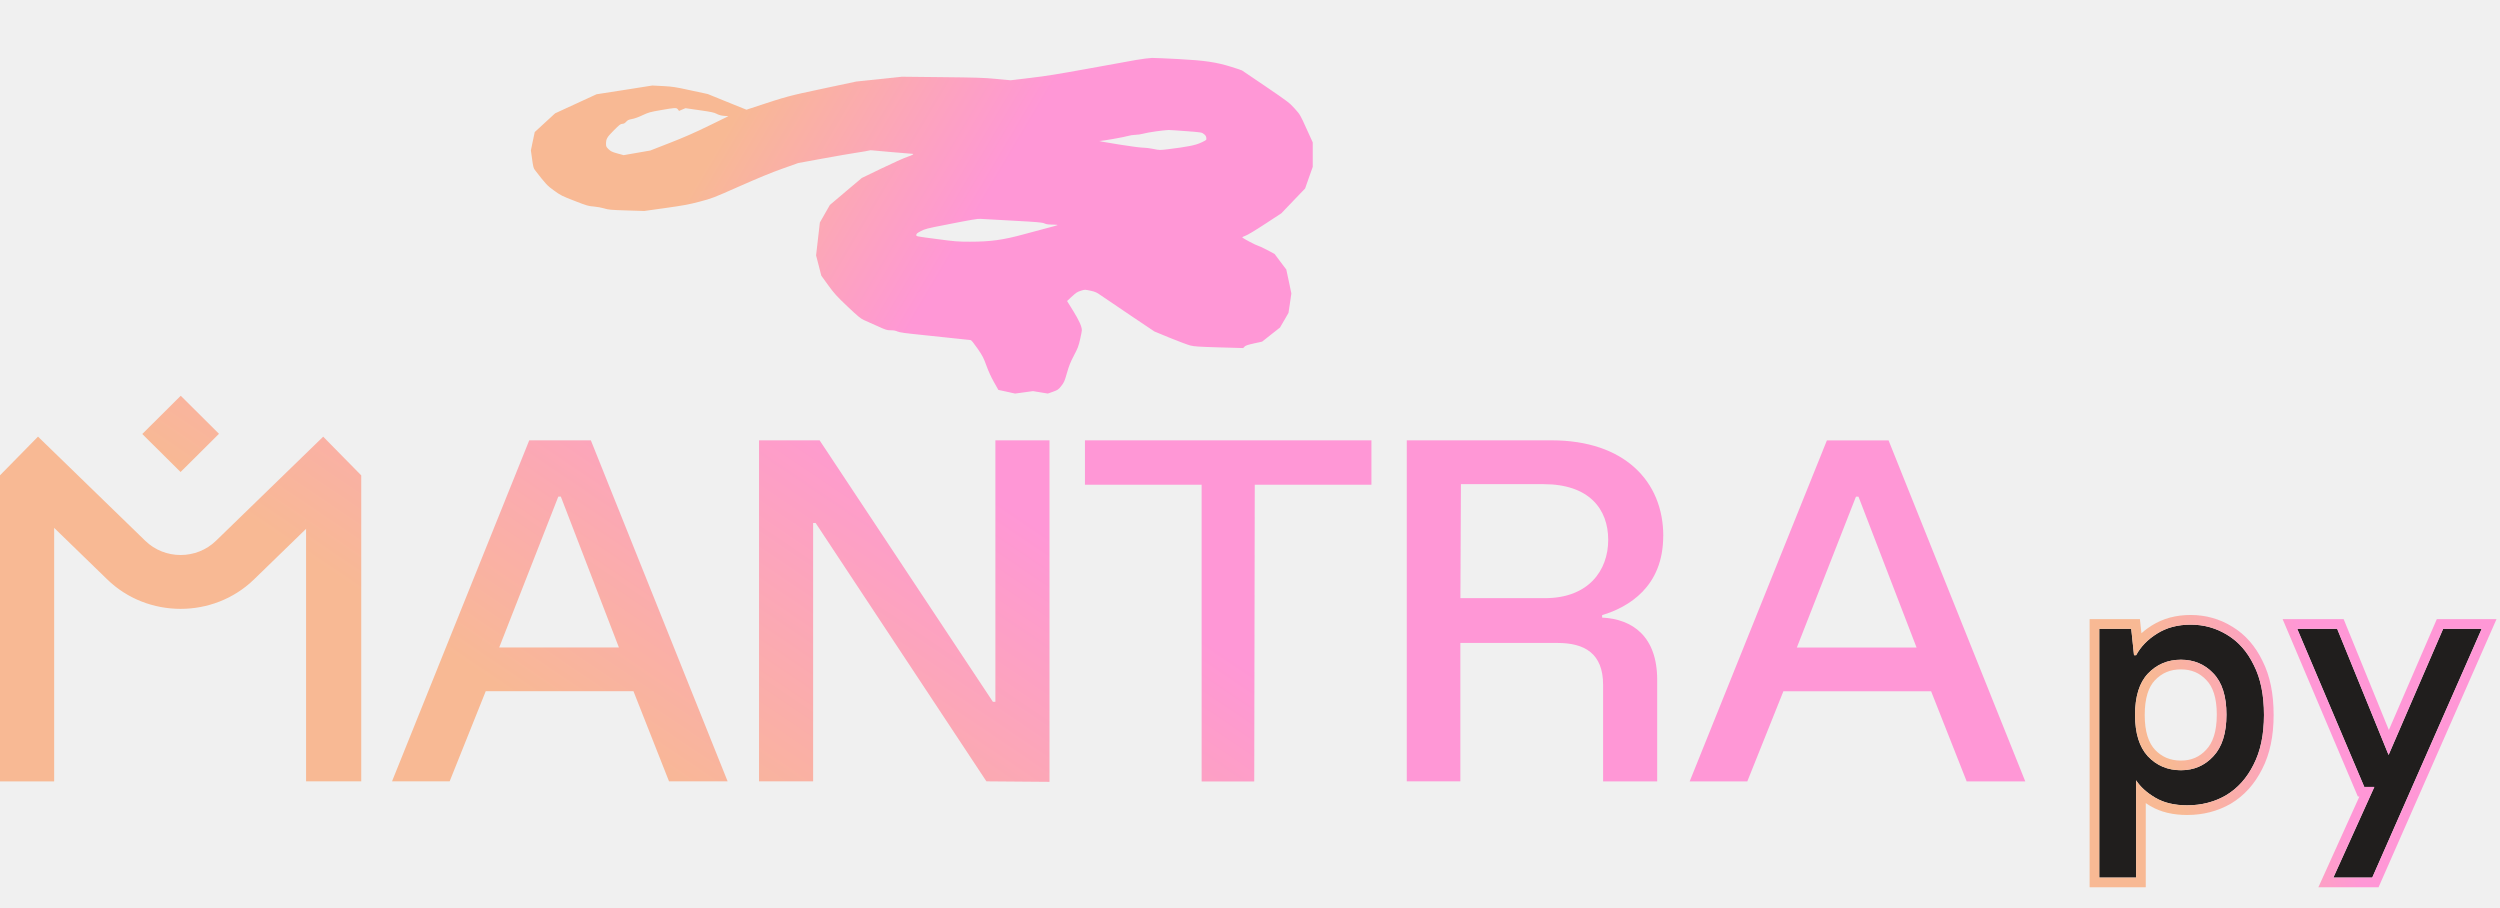
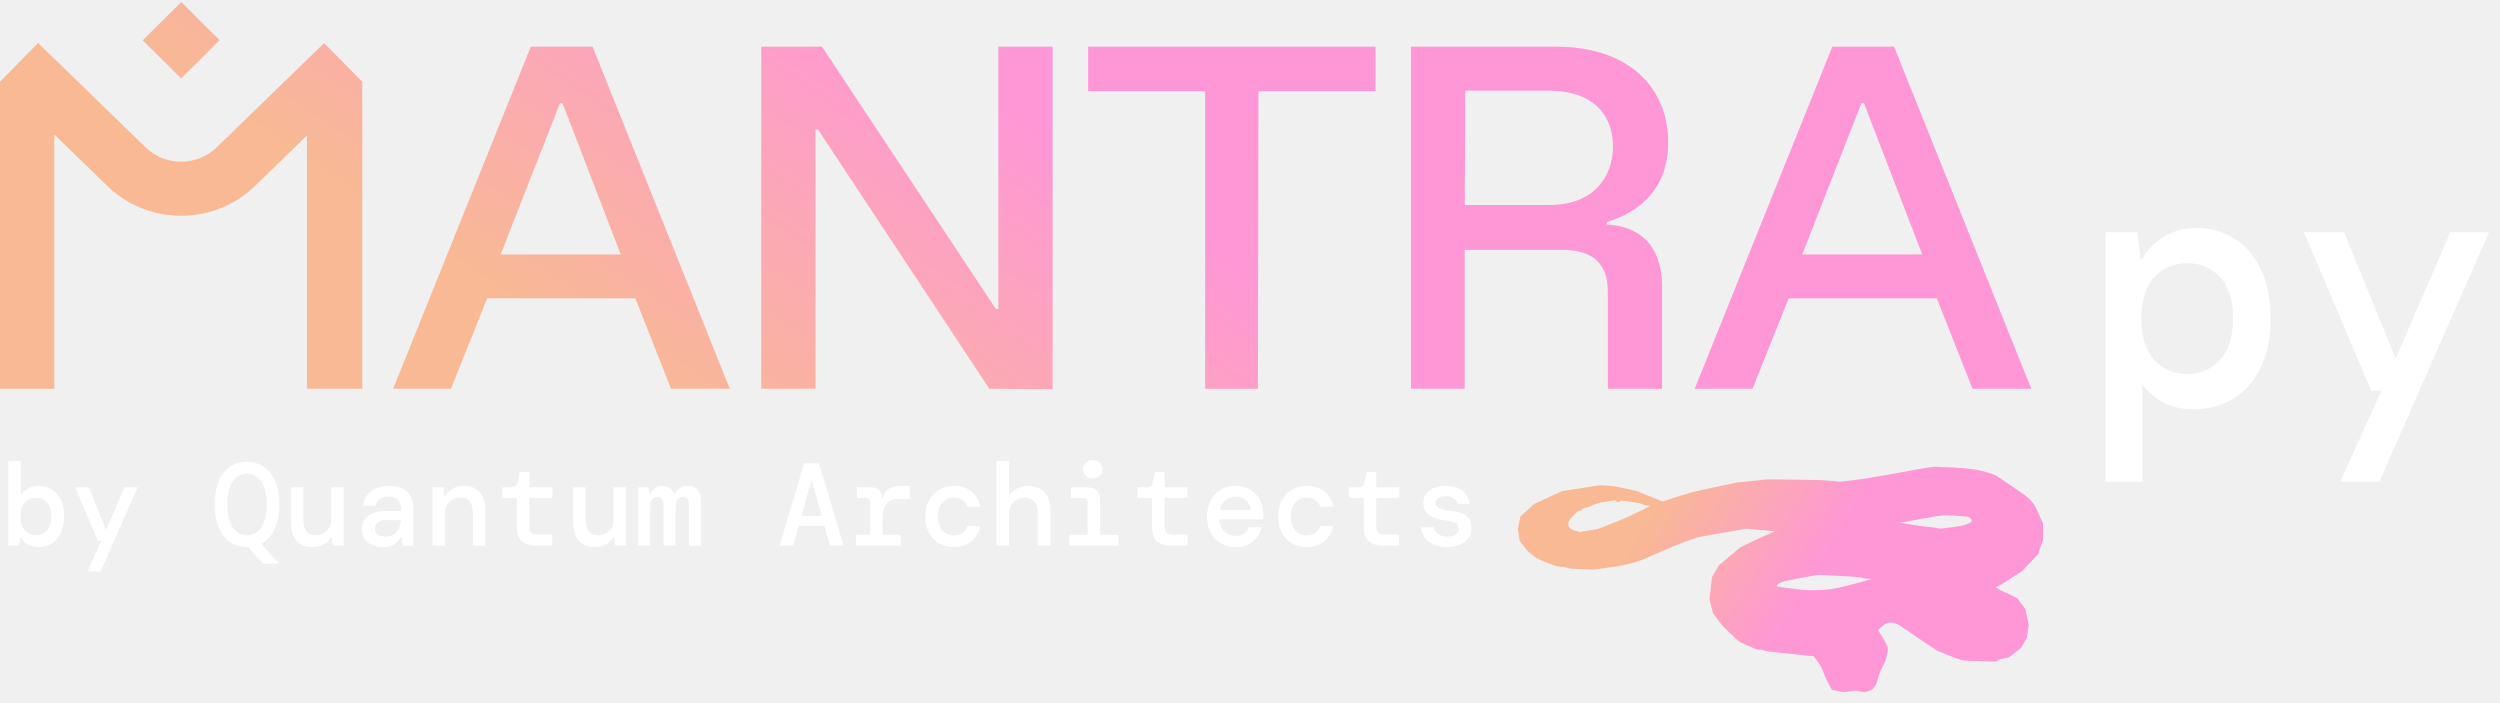
- <svg xmlns="http://www.w3.org/2000/svg" width="259" height="94" viewBox="0 0 259 94" fill="none">
-   <path d="M117.68 6.215C117.022 6.329 114.756 6.74 112.649 7.126C109.732 7.658 108.333 7.886 106.764 8.069L104.707 8.316L103.22 8.177C101.936 8.05 101.17 8.031 97.588 7.993L93.443 7.949L91.07 8.202L88.697 8.449L85.248 9.183C81.692 9.936 81.502 9.987 78.174 11.088L77.332 11.366L75.326 10.556L73.32 9.74L71.548 9.36C69.96 9.012 69.662 8.968 68.681 8.917L67.58 8.86L64.695 9.316L61.803 9.765L59.657 10.752L57.512 11.739L56.456 12.708L55.399 13.682L55.196 14.632L55 15.581L55.127 16.492C55.228 17.239 55.278 17.441 55.405 17.599C56.563 19.099 56.683 19.226 57.411 19.751C58.094 20.244 58.221 20.308 59.531 20.814C60.809 21.314 60.974 21.358 61.524 21.396C61.853 21.422 62.328 21.51 62.594 21.592C63.024 21.725 63.239 21.751 64.903 21.801L66.739 21.858L68.954 21.548C70.833 21.282 71.371 21.187 72.485 20.89C73.763 20.555 73.896 20.504 76.592 19.308C78.465 18.479 79.933 17.872 81.04 17.479L82.698 16.891L85.318 16.41C86.761 16.15 88.172 15.903 88.457 15.865C88.742 15.828 89.248 15.745 89.59 15.682L90.203 15.562L92.235 15.745C93.348 15.847 94.342 15.929 94.443 15.929C94.772 15.929 94.614 16.043 94 16.252C93.659 16.365 92.456 16.903 91.33 17.448L89.279 18.441L87.628 19.833L85.976 21.232L85.457 22.143L84.938 23.054L84.742 24.756L84.546 26.459L84.818 27.509L85.084 28.553L85.805 29.553C86.451 30.439 86.672 30.68 87.818 31.768C88.931 32.819 89.166 33.008 89.533 33.173C89.773 33.274 90.387 33.553 90.912 33.787C91.779 34.185 91.893 34.217 92.285 34.217C92.576 34.217 92.798 34.255 92.981 34.344C93.197 34.445 93.772 34.521 95.753 34.723C97.126 34.862 98.746 35.033 99.347 35.103C99.955 35.173 100.493 35.23 100.556 35.23C100.626 35.23 100.879 35.54 101.265 36.096C101.803 36.875 101.898 37.071 102.195 37.887C102.404 38.463 102.695 39.102 102.98 39.596L103.429 40.393L104.302 40.583L105.169 40.773L106.093 40.646L107.017 40.52L107.783 40.646L108.555 40.773L109.093 40.583C109.593 40.4 109.65 40.362 109.947 39.988C110.238 39.621 110.289 39.501 110.536 38.64C110.751 37.894 110.903 37.501 111.263 36.824C111.656 36.078 111.744 35.85 111.896 35.166C111.997 34.73 112.08 34.306 112.08 34.217C112.08 33.837 111.814 33.236 111.2 32.236L110.548 31.186L110.934 30.825C111.51 30.294 111.592 30.243 112.01 30.11C112.39 29.99 112.402 29.996 112.978 30.116C113.485 30.23 113.624 30.294 114.067 30.61C114.351 30.806 115.706 31.724 117.085 32.654L119.591 34.337L121.199 35.002C122.091 35.362 123.04 35.723 123.318 35.793C123.742 35.9 124.192 35.926 126.305 35.989L128.792 36.059L128.931 35.913C129.039 35.799 129.261 35.723 129.912 35.578L130.754 35.394L131.678 34.666L132.608 33.932L133.051 33.173L133.488 32.413L133.64 31.407L133.785 30.401L133.526 29.161L133.26 27.921L132.652 27.117L132.045 26.307L131.286 25.902C130.868 25.68 130.431 25.478 130.317 25.453C130.134 25.415 128.83 24.731 128.704 24.605C128.672 24.573 128.818 24.491 129.02 24.427C129.248 24.345 130.014 23.89 131.064 23.2L132.747 22.099L133.975 20.814L135.209 19.529L135.601 18.409L136 17.289V16.024V14.752L135.348 13.322C134.709 11.904 134.696 11.879 134.133 11.252C133.583 10.645 133.469 10.556 131.159 8.98C129.836 8.082 128.716 7.322 128.672 7.297C128.628 7.272 128.147 7.107 127.596 6.936C126.027 6.443 124.85 6.266 122.11 6.12C120.857 6.051 119.616 6 119.357 6C119.098 6.006 118.345 6.101 117.68 6.215ZM70.232 11.335L70.346 11.493L70.681 11.347L71.016 11.208L72.466 11.417C73.681 11.588 73.972 11.651 74.25 11.796C74.484 11.917 74.718 11.98 75.028 12.005L75.465 12.037L73.447 13.024C71.985 13.739 70.858 14.233 69.397 14.802L67.371 15.593L65.986 15.834L64.606 16.074L63.961 15.897C63.416 15.745 63.283 15.682 63.056 15.467C62.815 15.233 62.784 15.176 62.784 14.916C62.784 14.385 62.872 14.233 63.587 13.511C64.176 12.923 64.296 12.828 64.473 12.828C64.625 12.828 64.726 12.771 64.872 12.613C65.03 12.442 65.138 12.391 65.46 12.334C65.695 12.296 66.15 12.138 66.555 11.942C67.194 11.645 67.353 11.6 68.454 11.41C69.966 11.145 70.08 11.138 70.232 11.335ZM122.894 13.587C124.495 13.708 124.508 13.714 124.73 13.891C124.9 14.03 124.964 14.132 124.976 14.296C124.995 14.511 124.995 14.511 124.439 14.771C123.85 15.049 123.084 15.201 120.996 15.46C120.154 15.562 120.123 15.562 119.484 15.429C119.129 15.353 118.636 15.296 118.389 15.296C118.142 15.296 117.047 15.15 115.946 14.973C114.155 14.688 113.7 14.6 113.984 14.6C114.25 14.6 116.478 14.201 116.826 14.094C117.054 14.024 117.414 13.967 117.642 13.967C117.864 13.967 118.237 13.91 118.477 13.84C118.87 13.72 120.534 13.486 121.066 13.467C121.186 13.467 122.009 13.518 122.894 13.587ZM104.866 22.858C107.536 23.004 107.973 23.041 108.207 23.149C108.409 23.238 108.625 23.269 109.061 23.269C109.403 23.269 109.605 23.295 109.548 23.326C109.498 23.352 109.042 23.485 108.536 23.611C108.03 23.744 106.891 24.048 106.005 24.288C103.929 24.858 102.6 25.041 100.493 25.041C99.265 25.041 98.949 25.016 97.234 24.788C94.772 24.465 94.93 24.497 94.93 24.326C94.93 24.219 95.038 24.13 95.392 23.947C95.81 23.725 96.032 23.662 97.936 23.295C100.626 22.763 101.303 22.649 101.575 22.674C101.695 22.687 103.176 22.769 104.866 22.858Z" fill="url(#paint0_linear_596_98)" />
-   <g clip-path="url(#clip0_596_98)">
-     <path d="M172.316 55.52C172.316 49.899 168.32 45.618 160.741 45.618H145.741V80.947H151.293V66.61H161.36C164.159 66.61 166.081 67.69 166.081 70.944V80.953H171.685V70.43C171.685 65.942 169.139 64.135 165.98 63.982V63.728C168.727 62.901 172.31 60.787 172.31 55.526L172.316 55.52ZM160.069 61.968H151.299L151.352 50.159H159.916C164.637 50.159 166.611 52.739 166.611 55.934C166.611 59.128 164.536 61.968 160.075 61.968H160.069ZM22.685 44.939L18.724 41L14.74 44.962L18.707 48.901L22.691 44.939H22.685ZM54.83 45.618L40.614 80.947H46.584L50.321 71.611H65.627L69.311 80.947H75.381L61.213 45.618H54.83ZM51.718 67.076L57.842 51.446H58.101L64.118 67.076H51.718ZM37.419 49.243L33.483 45.24L22.373 56.028C20.351 57.989 17.068 57.989 15.053 56.028L3.937 45.234L0 49.243V80.953H5.611V54.688L11.11 60.026C13.202 62.063 15.96 63.078 18.713 63.078C21.465 63.078 24.218 62.063 26.316 60.026L31.709 54.788V80.947H37.425V49.243H37.419ZM195.65 45.624H189.267L175.051 80.953H181.021L184.758 71.617H200.064L203.748 80.953H209.818L195.655 45.624H195.65ZM186.155 67.082L192.278 51.452H192.538L198.555 67.082H186.155ZM103.123 72.704H102.864L84.912 45.618H78.635V80.947H84.24V54.18H84.499L102.192 80.947L108.728 81V45.618H103.123V72.698V72.704ZM112.394 50.218H124.488V80.959H129.94L129.993 50.218H142.081V45.618H112.4V50.206L112.394 50.218Z" fill="url(#paint1_linear_596_98)" />
+ <svg xmlns="http://www.w3.org/2000/svg" width="616" height="173" viewBox="0 0 616 173" fill="none">
+   <path d="M474.146 115.343C473.094 115.525 469.475 116.183 466.108 116.799C461.447 117.649 459.213 118.013 456.705 118.306L453.419 118.7L451.043 118.478C448.991 118.275 447.767 118.245 442.045 118.184L435.422 118.114L431.631 118.518L427.839 118.912L422.329 120.085C416.647 121.288 416.343 121.369 411.025 123.129L409.68 123.573L406.475 122.279L403.27 120.975L400.439 120.368C397.902 119.812 397.426 119.741 395.859 119.661L394.1 119.57L389.49 120.298L384.869 121.015L381.441 122.593L378.014 124.17L376.325 125.717L374.637 127.274L374.313 128.791L374 130.307L374.202 131.763C374.364 132.956 374.445 133.28 374.647 133.532C376.497 135.929 376.689 136.131 377.852 136.97C378.944 137.759 379.146 137.86 381.239 138.669C383.282 139.467 383.544 139.538 384.424 139.599C384.95 139.639 385.708 139.781 386.133 139.912C386.82 140.125 387.164 140.165 389.823 140.246L392.755 140.337L396.294 139.841C399.297 139.417 400.156 139.265 401.936 138.79C403.978 138.254 404.19 138.173 408.498 136.262C411.49 134.938 413.836 133.967 415.605 133.34L418.254 132.4L422.44 131.632C424.745 131.217 427 130.823 427.455 130.762C427.91 130.701 428.719 130.57 429.265 130.469L430.246 130.277L433.491 130.57C435.271 130.732 436.858 130.863 437.02 130.863C437.545 130.863 437.293 131.045 436.312 131.379C435.766 131.561 433.845 132.42 432.045 133.29L428.769 134.877L426.131 137.101L423.492 139.336L422.663 140.792L421.833 142.248L421.52 144.968L421.207 147.687L421.641 149.366L422.066 151.034L423.219 152.631C424.25 154.047 424.604 154.431 426.434 156.17C428.213 157.849 428.587 158.152 429.174 158.415C429.558 158.576 430.539 159.021 431.378 159.395C432.763 160.032 432.945 160.083 433.572 160.083C434.037 160.083 434.391 160.144 434.684 160.285C435.028 160.447 435.948 160.568 439.113 160.892C441.307 161.114 443.895 161.387 444.855 161.498C445.826 161.61 446.685 161.701 446.787 161.701C446.898 161.701 447.302 162.196 447.919 163.086C448.778 164.329 448.93 164.643 449.405 165.947C449.739 166.867 450.204 167.888 450.659 168.677L451.377 169.951L452.772 170.254L454.157 170.558L455.633 170.355L457.11 170.153L458.333 170.355L459.566 170.558L460.426 170.254C461.225 169.961 461.316 169.9 461.791 169.304C462.256 168.717 462.337 168.525 462.731 167.15C463.075 165.957 463.317 165.33 463.894 164.249C464.521 163.056 464.662 162.692 464.905 161.6C465.067 160.902 465.198 160.225 465.198 160.083C465.198 159.476 464.773 158.516 463.793 156.918L462.751 155.24L463.368 154.664C464.288 153.814 464.42 153.733 465.087 153.521C465.693 153.329 465.714 153.339 466.634 153.531C467.443 153.713 467.665 153.814 468.373 154.32C468.828 154.633 470.991 156.099 473.196 157.586L477.199 160.275L479.768 161.337C481.193 161.913 482.71 162.489 483.155 162.601C483.832 162.772 484.55 162.813 487.927 162.914L491.9 163.025L492.123 162.793C492.295 162.611 492.648 162.489 493.69 162.257L495.035 161.964L496.511 160.801L497.997 159.628L498.705 158.415L499.402 157.201L499.645 155.594L499.878 153.986L499.463 152.005L499.038 150.023L498.068 148.739L497.097 147.445L495.884 146.798C495.217 146.444 494.519 146.12 494.337 146.08C494.044 146.019 491.961 144.927 491.759 144.725C491.708 144.674 491.941 144.543 492.264 144.442C492.628 144.31 493.852 143.582 495.53 142.48L498.219 140.721L500.181 138.669L502.152 136.616L502.779 134.827L503.416 133.037V131.015V128.983L502.375 126.698C501.354 124.433 501.334 124.392 500.434 123.391C499.554 122.421 499.372 122.279 495.682 119.762C493.569 118.326 491.779 117.113 491.708 117.072C491.637 117.032 490.869 116.769 489.989 116.496C487.482 115.707 485.601 115.424 481.223 115.192C479.222 115.08 477.24 115 476.825 115C476.411 115.01 475.208 115.161 474.146 115.343ZM398.336 123.523L398.518 123.776L399.054 123.543L399.59 123.321L401.905 123.654C403.847 123.927 404.312 124.028 404.757 124.261C405.131 124.453 405.505 124.554 406 124.595L406.698 124.645L403.473 126.222C401.137 127.365 399.337 128.154 397.002 129.064L393.766 130.327L391.552 130.712L389.348 131.096L388.317 130.813C387.447 130.57 387.235 130.469 386.871 130.125C386.487 129.751 386.436 129.66 386.436 129.246C386.436 128.396 386.578 128.154 387.72 127.001C388.66 126.061 388.853 125.909 389.136 125.909C389.378 125.909 389.54 125.818 389.773 125.565C390.025 125.292 390.197 125.211 390.713 125.12C391.087 125.06 391.815 124.807 392.462 124.493C393.483 124.018 393.736 123.948 395.495 123.644C397.912 123.22 398.094 123.209 398.336 123.523ZM482.477 127.122C485.035 127.314 485.055 127.324 485.409 127.608C485.682 127.83 485.783 127.992 485.804 128.255C485.834 128.598 485.834 128.598 484.944 129.013C484.004 129.458 482.78 129.7 479.444 130.115C478.099 130.277 478.049 130.277 477.028 130.064C476.461 129.943 475.673 129.852 475.278 129.852C474.884 129.852 473.135 129.62 471.376 129.336C468.514 128.882 467.786 128.74 468.241 128.74C468.666 128.74 472.225 128.103 472.781 127.931C473.145 127.82 473.721 127.729 474.085 127.729C474.439 127.729 475.036 127.638 475.42 127.527C476.047 127.335 478.706 126.96 479.555 126.93C479.747 126.93 481.062 127.011 482.477 127.122ZM453.672 141.934C457.939 142.167 458.636 142.228 459.01 142.399C459.334 142.541 459.678 142.592 460.375 142.592C460.921 142.592 461.245 142.632 461.154 142.683C461.073 142.723 460.345 142.935 459.536 143.138C458.727 143.35 456.907 143.835 455.492 144.219C452.176 145.129 450.052 145.423 446.685 145.423C444.724 145.423 444.218 145.382 441.478 145.018C437.545 144.502 437.798 144.553 437.798 144.28C437.798 144.108 437.97 143.967 438.536 143.673C439.204 143.32 439.557 143.218 442.601 142.632C446.898 141.783 447.98 141.601 448.414 141.641C448.606 141.661 450.972 141.793 453.672 141.934Z" fill="url(#paint0_linear_598_193)" />
+   <g clip-path="url(#clip0_598_193)">
+     <path d="M411.045 35.126C411.045 21.716 401.513 11.504 383.434 11.504H347.653V95.779H360.896V61.579H384.91C391.587 61.579 396.172 64.157 396.172 71.918V95.793H409.54V70.692C409.54 59.987 403.467 55.677 395.931 55.311V54.705C402.484 52.733 411.031 47.69 411.031 35.14L411.045 35.126ZM381.831 50.508H360.911L361.037 22.336H381.466C392.727 22.336 397.436 28.492 397.436 36.112C397.436 43.732 392.486 50.508 381.845 50.508H381.831ZM54.113 9.884L44.666 0.489L35.162 9.941L44.623 19.336L54.127 9.884H54.113ZM130.792 11.504L96.881 95.779H111.123L120.036 73.51H156.548L165.335 95.779H179.816L146.018 11.504H130.792ZM123.368 62.692L137.976 25.407H138.594L152.949 62.692H123.368ZM89.261 20.153L79.87 10.603L53.368 36.337C48.546 41.014 40.715 41.014 35.907 36.337L9.391 10.589L0 20.153V95.793H13.384V33.14L26.502 45.873C31.492 50.733 38.072 53.156 44.638 53.156C51.203 53.156 57.769 50.733 62.774 45.873L75.638 33.379V95.779H89.275V20.153H89.261ZM466.706 11.518H451.48L417.569 95.793H431.81L440.724 73.524H477.235L486.023 95.793H500.503L466.718 11.518H466.706ZM444.057 62.706L458.663 25.421H459.283L473.636 62.706H444.057ZM245.991 76.115H245.373L202.549 11.504H187.576V95.779H200.946V31.928H201.565L243.77 95.779L259.361 95.906V11.504H245.991V76.101V76.115ZM268.106 22.477H296.955V95.807H309.961L310.087 22.477H338.922V11.504H268.121V22.449L268.106 22.477Z" fill="url(#paint1_linear_598_193)" />
  </g>
-   <mask id="path-3-outside-1_596_98" maskUnits="userSpaceOnUse" x="216" y="63" width="43" height="29" fill="black">
-     <rect fill="white" x="216" y="63" width="43" height="29" />
-     <path d="M217.484 90.92V65.144H220.796L221.084 67.88H221.3C221.78 66.992 222.5 66.248 223.46 65.648C224.444 65.024 225.608 64.712 226.952 64.712C228.344 64.712 229.616 65.072 230.768 65.792C231.92 66.488 232.832 67.532 233.504 68.924C234.2 70.292 234.548 72.008 234.548 74.072C234.548 76.112 234.188 77.828 233.468 79.22C232.772 80.612 231.824 81.668 230.624 82.388C229.424 83.084 228.08 83.432 226.592 83.432C225.272 83.432 224.168 83.168 223.28 82.64C222.392 82.112 221.732 81.512 221.3 80.84V90.92H217.484ZM225.944 79.796C227.288 79.796 228.404 79.316 229.292 78.356C230.204 77.396 230.66 75.956 230.66 74.036C230.66 72.116 230.204 70.688 229.292 69.752C228.404 68.816 227.288 68.348 225.944 68.348C224.576 68.348 223.436 68.828 222.524 69.788C221.636 70.724 221.192 72.152 221.192 74.072C221.192 75.968 221.636 77.396 222.524 78.356C223.436 79.316 224.576 79.796 225.944 79.796ZM241.734 90.92L245.982 81.524H244.938L237.99 65.144H242.13L247.458 78.212L253.11 65.144H257.106L245.766 90.92H241.734Z" />
-   </mask>
-   <path d="M217.484 90.92V65.144H220.796L221.084 67.88H221.3C221.78 66.992 222.5 66.248 223.46 65.648C224.444 65.024 225.608 64.712 226.952 64.712C228.344 64.712 229.616 65.072 230.768 65.792C231.92 66.488 232.832 67.532 233.504 68.924C234.2 70.292 234.548 72.008 234.548 74.072C234.548 76.112 234.188 77.828 233.468 79.22C232.772 80.612 231.824 81.668 230.624 82.388C229.424 83.084 228.08 83.432 226.592 83.432C225.272 83.432 224.168 83.168 223.28 82.64C222.392 82.112 221.732 81.512 221.3 80.84V90.92H217.484ZM225.944 79.796C227.288 79.796 228.404 79.316 229.292 78.356C230.204 77.396 230.66 75.956 230.66 74.036C230.66 72.116 230.204 70.688 229.292 69.752C228.404 68.816 227.288 68.348 225.944 68.348C224.576 68.348 223.436 68.828 222.524 69.788C221.636 70.724 221.192 72.152 221.192 74.072C221.192 75.968 221.636 77.396 222.524 78.356C223.436 79.316 224.576 79.796 225.944 79.796ZM241.734 90.92L245.982 81.524H244.938L237.99 65.144H242.13L247.458 78.212L253.11 65.144H257.106L245.766 90.92H241.734Z" fill="#201E1D" />
-   <path d="M217.484 90.92H216.484V91.92H217.484V90.92ZM217.484 65.144V64.144H216.484V65.144H217.484ZM220.796 65.144L221.791 65.039L221.696 64.144H220.796V65.144ZM221.084 67.88L220.089 67.985L220.184 68.88H221.084V67.88ZM221.3 67.88V68.88H221.896L222.18 68.356L221.3 67.88ZM223.46 65.648L223.99 66.496L223.996 66.493L223.46 65.648ZM230.768 65.792L230.238 66.64L230.244 66.644L230.251 66.648L230.768 65.792ZM233.504 68.924L232.603 69.359L232.608 69.368L232.613 69.377L233.504 68.924ZM233.468 79.22L232.58 78.76L232.574 78.773L233.468 79.22ZM230.624 82.388L231.126 83.253L231.132 83.249L231.138 83.246L230.624 82.388ZM223.28 82.64L222.769 83.499L222.769 83.499L223.28 82.64ZM221.3 80.84L222.141 80.299L220.3 77.435V80.84H221.3ZM221.3 90.92V91.92H222.3V90.92H221.3ZM229.292 78.356L228.567 77.667L228.558 77.677L229.292 78.356ZM229.292 69.752L228.566 70.44L228.576 70.45L229.292 69.752ZM222.524 69.788L221.799 69.099L221.799 69.1L222.524 69.788ZM222.524 78.356L221.79 79.035L221.799 79.045L222.524 78.356ZM218.484 90.92V65.144H216.484V90.92H218.484ZM217.484 66.144H220.796V64.144H217.484V66.144ZM219.801 65.249L220.089 67.985L222.079 67.775L221.791 65.039L219.801 65.249ZM221.084 68.88H221.3V66.88H221.084V68.88ZM222.18 68.356C222.568 67.638 223.159 67.016 223.99 66.496L222.93 64.8C221.841 65.48 220.992 66.346 220.42 67.404L222.18 68.356ZM223.996 66.493C224.796 65.985 225.768 65.712 226.952 65.712V63.712C225.448 63.712 224.092 64.063 222.924 64.803L223.996 66.493ZM226.952 65.712C228.161 65.712 229.249 66.022 230.238 66.64L231.298 64.944C229.983 64.122 228.527 63.712 226.952 63.712V65.712ZM230.251 66.648C231.213 67.229 232.003 68.115 232.603 69.359L234.405 68.489C233.661 66.949 232.627 65.747 231.285 64.936L230.251 66.648ZM232.613 69.377C233.217 70.565 233.548 72.114 233.548 74.072H235.548C235.548 71.902 235.183 70.019 234.395 68.471L232.613 69.377ZM233.548 74.072C233.548 75.999 233.208 77.547 232.58 78.761L234.356 79.679C235.168 78.109 235.548 76.225 235.548 74.072H233.548ZM232.574 78.773C231.953 80.014 231.129 80.919 230.11 81.531L231.138 83.246C232.519 82.417 233.591 81.21 234.362 79.667L232.574 78.773ZM230.122 81.523C229.086 82.124 227.917 82.432 226.592 82.432V84.432C228.243 84.432 229.762 84.044 231.126 83.253L230.122 81.523ZM226.592 82.432C225.403 82.432 224.487 82.194 223.791 81.781L222.769 83.499C223.849 84.142 225.141 84.432 226.592 84.432V82.432ZM223.791 81.781C222.999 81.309 222.468 80.808 222.141 80.299L220.459 81.381C220.996 82.216 221.785 82.915 222.769 83.499L223.791 81.781ZM220.3 80.84V90.92H222.3V80.84H220.3ZM221.3 89.92H217.484V91.92H221.3V89.92ZM225.944 80.796C227.558 80.796 228.943 80.206 230.026 79.035L228.558 77.677C227.865 78.426 227.018 78.796 225.944 78.796V80.796ZM230.017 79.045C231.171 77.83 231.66 76.098 231.66 74.036H229.66C229.66 75.814 229.237 76.962 228.567 77.667L230.017 79.045ZM231.66 74.036C231.66 71.977 231.172 70.249 230.008 69.054L228.576 70.45C229.236 71.127 229.66 72.255 229.66 74.036H231.66ZM230.017 69.064C228.932 67.92 227.549 67.348 225.944 67.348V69.348C227.027 69.348 227.876 69.712 228.567 70.44L230.017 69.064ZM225.944 67.348C224.312 67.348 222.907 67.933 221.799 69.099L223.249 70.477C223.965 69.723 224.84 69.348 225.944 69.348V67.348ZM221.799 69.1C220.665 70.295 220.192 72.019 220.192 74.072H222.192C222.192 72.285 222.607 71.153 223.249 70.476L221.799 69.1ZM220.192 74.072C220.192 76.108 220.668 77.822 221.79 79.035L223.258 77.677C222.604 76.97 222.192 75.828 222.192 74.072H220.192ZM221.799 79.045C222.907 80.211 224.312 80.796 225.944 80.796V78.796C224.84 78.796 223.965 78.421 223.249 77.667L221.799 79.045ZM241.734 90.92L240.823 90.508L240.184 91.92H241.734V90.92ZM245.982 81.524L246.893 81.936L247.531 80.524H245.982V81.524ZM244.938 81.524L244.017 81.915L244.276 82.524H244.938V81.524ZM237.99 65.144V64.144H236.48L237.069 65.534L237.99 65.144ZM242.13 65.144L243.056 64.766L242.802 64.144H242.13V65.144ZM247.458 78.212L246.532 78.59L247.431 80.794L248.376 78.609L247.458 78.212ZM253.11 65.144V64.144H252.453L252.192 64.747L253.11 65.144ZM257.106 65.144L258.021 65.547L258.638 64.144H257.106V65.144ZM245.766 90.92V91.92H246.418L246.681 91.323L245.766 90.92ZM242.645 91.332L246.893 81.936L245.071 81.112L240.823 90.508L242.645 91.332ZM245.982 80.524H244.938V82.524H245.982V80.524ZM245.859 81.133L238.911 64.754L237.069 65.534L244.017 81.915L245.859 81.133ZM237.99 66.144H242.13V64.144H237.99V66.144ZM241.204 65.522L246.532 78.59L248.384 77.835L243.056 64.766L241.204 65.522ZM248.376 78.609L254.028 65.541L252.192 64.747L246.54 77.815L248.376 78.609ZM253.11 66.144H257.106V64.144H253.11V66.144ZM256.191 64.741L244.851 90.517L246.681 91.323L258.021 65.547L256.191 64.741ZM245.766 89.92H241.734V91.92H245.766V89.92Z" fill="url(#paint2_linear_596_98)" mask="url(#path-3-outside-1_596_98)" />
+   <path d="M518.79 118.694V57.208H526.69L527.377 63.734H527.892C529.037 61.616 530.755 59.841 533.045 58.41C535.392 56.922 538.169 56.177 541.375 56.177C544.695 56.177 547.729 57.036 550.477 58.754C553.225 60.414 555.401 62.904 557.004 66.225C558.664 69.488 559.494 73.581 559.494 78.505C559.494 83.371 558.636 87.464 556.918 90.785C555.258 94.105 552.996 96.624 550.134 98.342C547.271 100.002 544.065 100.832 540.516 100.832C537.367 100.832 534.734 100.203 532.615 98.943C530.497 97.683 528.923 96.252 527.892 94.649V118.694H518.79ZM538.97 92.159C542.176 92.159 544.838 91.014 546.957 88.724C549.132 86.434 550.22 82.999 550.22 78.419C550.22 73.839 549.132 70.433 546.957 68.2C544.838 65.967 542.176 64.851 538.97 64.851C535.707 64.851 532.988 65.996 530.812 68.286C528.694 70.518 527.635 73.925 527.635 78.505C527.635 83.028 528.694 86.434 530.812 88.724C532.988 91.014 535.707 92.159 538.97 92.159ZM576.636 118.694L586.769 96.281H584.279L567.705 57.208H577.58L590.29 88.38L603.772 57.208H613.304L586.254 118.694H576.636Z" fill="white" />
+   <path d="M9.483 134.795C8.42 134.795 7.521 134.583 6.786 134.157C6.071 133.713 5.52 133.104 5.133 132.33H4.959L4.698 134.447H2.059V113.567H5.133V121.919C5.481 121.339 6.032 120.827 6.786 120.382C7.54 119.938 8.439 119.715 9.483 119.715C10.682 119.715 11.755 120.005 12.702 120.585C13.649 121.146 14.394 121.987 14.935 123.108C15.496 124.23 15.776 125.612 15.776 127.255C15.776 128.899 15.496 130.281 14.935 131.402C14.394 132.524 13.649 133.374 12.702 133.954C11.755 134.515 10.682 134.795 9.483 134.795ZM8.845 131.866C9.947 131.866 10.856 131.489 11.571 130.735C12.306 129.962 12.673 128.812 12.673 127.284C12.673 125.738 12.306 124.578 11.571 123.804C10.856 123.031 9.947 122.644 8.845 122.644C7.743 122.644 6.825 123.031 6.09 123.804C5.375 124.558 5.017 125.709 5.017 127.255C5.017 128.783 5.375 129.933 6.09 130.706C6.825 131.48 7.743 131.866 8.845 131.866ZM21.536 140.827L24.958 133.258H24.117L18.52 120.063H21.855L26.147 130.59L30.7 120.063H33.919L24.784 140.827H21.536ZM60.866 134.795C59.223 134.795 57.802 134.37 56.603 133.519C55.404 132.669 54.486 131.46 53.848 129.894C53.21 128.328 52.891 126.463 52.891 124.297C52.891 122.132 53.21 120.266 53.848 118.7C54.486 117.134 55.404 115.926 56.603 115.075C57.802 114.225 59.223 113.799 60.866 113.799C62.529 113.799 63.95 114.225 65.129 115.075C66.328 115.926 67.246 117.134 67.884 118.7C68.522 120.266 68.841 122.132 68.841 124.297C68.841 126.695 68.445 128.725 67.652 130.387C66.879 132.05 65.786 133.249 64.375 133.983L68.725 138.884H64.81L61.156 134.795C61.059 134.795 60.963 134.795 60.866 134.795ZM60.866 131.895C62.316 131.895 63.486 131.248 64.375 129.952C65.264 128.638 65.709 126.753 65.709 124.297C65.709 121.842 65.264 119.967 64.375 118.671C63.486 117.357 62.316 116.699 60.866 116.699C59.397 116.699 58.217 117.357 57.328 118.671C56.458 119.967 56.023 121.842 56.023 124.297C56.023 126.753 56.458 128.638 57.328 129.952C58.217 131.248 59.397 131.895 60.866 131.895ZM76.979 134.795C75.239 134.795 73.914 134.264 73.006 133.2C72.116 132.118 71.672 130.552 71.672 128.502V120.063H74.746V128.125C74.746 129.305 74.997 130.233 75.5 130.909C76.022 131.567 76.814 131.895 77.878 131.895C78.941 131.895 79.83 131.538 80.546 130.822C81.261 130.107 81.619 129.073 81.619 127.719V120.063H84.693V134.447H82.025L81.764 132.301H81.619C81.232 132.997 80.633 133.587 79.821 134.07C79.009 134.554 78.061 134.795 76.979 134.795ZM94.338 134.795C93.198 134.795 92.241 134.602 91.467 134.215C90.694 133.809 90.114 133.278 89.727 132.62C89.341 131.944 89.147 131.209 89.147 130.416C89.147 129.005 89.66 127.903 90.684 127.11C91.728 126.318 93.198 125.921 95.092 125.921H98.804V125.602C98.804 123.437 97.799 122.354 95.788 122.354C94.957 122.354 94.251 122.538 93.671 122.905C93.111 123.253 92.734 123.824 92.54 124.616H89.466C89.621 123.108 90.269 121.919 91.409 121.049C92.569 120.16 94.029 119.715 95.788 119.715C97.915 119.715 99.462 120.237 100.428 121.281C101.395 122.325 101.878 123.766 101.878 125.602V134.447H99.268L99.007 132.33H98.804C98.379 133.007 97.847 133.587 97.209 134.07C96.571 134.554 95.614 134.795 94.338 134.795ZM94.918 132.214C96.175 132.214 97.113 131.837 97.731 131.083C98.369 130.31 98.717 129.334 98.775 128.154H95.411C94.309 128.154 93.526 128.338 93.062 128.705C92.618 129.053 92.395 129.546 92.395 130.184C92.395 130.822 92.618 131.325 93.062 131.692C93.526 132.04 94.145 132.214 94.918 132.214ZM106.594 134.447V120.063H109.262L109.523 122.209H109.668C110.055 121.513 110.654 120.924 111.466 120.44C112.278 119.957 113.216 119.715 114.279 119.715C116.038 119.715 117.363 120.247 118.252 121.31C119.141 122.374 119.586 123.94 119.586 126.008V134.447H116.512V126.385C116.512 125.187 116.261 124.259 115.758 123.601C115.255 122.944 114.463 122.615 113.38 122.615C112.317 122.615 111.427 122.973 110.712 123.688C110.016 124.404 109.668 125.438 109.668 126.791V134.447H106.594ZM131.987 134.447C130.575 134.447 129.454 134.109 128.623 133.432C127.791 132.736 127.376 131.509 127.376 129.749V122.673H123.751V120.063H125.897C126.883 120.063 127.463 119.58 127.637 118.613L128.072 116.293H130.45V120.063H136.134V122.673H130.45V129.691C130.45 130.445 130.614 130.977 130.943 131.286C131.291 131.576 131.88 131.721 132.712 131.721H136.076V134.447H131.987ZM146.533 134.795C144.793 134.795 143.469 134.264 142.56 133.2C141.671 132.118 141.226 130.552 141.226 128.502V120.063H144.3V128.125C144.3 129.305 144.552 130.233 145.054 130.909C145.576 131.567 146.369 131.895 147.432 131.895C148.496 131.895 149.385 131.538 150.1 130.822C150.816 130.107 151.173 129.073 151.173 127.719V120.063H154.247V134.447H151.579L151.318 132.301H151.173C150.787 132.997 150.187 133.587 149.375 134.07C148.563 134.554 147.616 134.795 146.533 134.795ZM157.223 134.447V120.063H159.775L160.036 121.745H160.181C160.432 121.146 160.819 120.663 161.341 120.295C161.863 119.909 162.482 119.715 163.197 119.715C163.893 119.715 164.502 119.889 165.024 120.237C165.546 120.585 165.933 121.088 166.184 121.745H166.3C166.551 121.165 166.948 120.682 167.489 120.295C168.03 119.909 168.697 119.715 169.49 119.715C170.553 119.715 171.356 120.063 171.897 120.759C172.458 121.455 172.738 122.432 172.738 123.688V134.447H169.78V124.297C169.78 123.717 169.654 123.263 169.403 122.934C169.171 122.586 168.794 122.412 168.272 122.412C167.75 122.412 167.315 122.615 166.967 123.021C166.638 123.427 166.474 123.998 166.474 124.732V134.447H163.487V124.297C163.487 123.717 163.371 123.263 163.139 122.934C162.907 122.586 162.53 122.412 162.008 122.412C161.486 122.412 161.051 122.615 160.703 123.021C160.355 123.427 160.181 123.998 160.181 124.732V134.447H157.223ZM192.087 134.447L198.148 114.147H201.802L207.863 134.447H204.528L203.165 129.575H196.785L195.422 134.447H192.087ZM199.888 118.497L197.481 127.11H202.469L200.062 118.497H199.888ZM210.897 134.447V131.779H214.406V123.688C214.406 123.05 214.097 122.731 213.478 122.731H211.187V120.063H214.638C215.431 120.063 216.078 120.295 216.581 120.759C217.084 121.204 217.335 121.832 217.335 122.644V122.992H217.48C217.693 121.91 218.147 121.098 218.843 120.556C219.558 119.996 220.593 119.715 221.946 119.715H224.179V122.963H221.047C219.906 122.963 219.027 123.36 218.408 124.152C217.789 124.945 217.48 125.892 217.48 126.994V131.779H221.946V134.447H210.897ZM234.956 134.795C233.622 134.795 232.423 134.486 231.36 133.867C230.316 133.249 229.494 132.379 228.895 131.257C228.295 130.117 227.996 128.783 227.996 127.255C227.996 125.728 228.295 124.404 228.895 123.282C229.513 122.161 230.345 121.291 231.389 120.672C232.433 120.034 233.622 119.715 234.956 119.715C236.792 119.715 238.271 120.179 239.393 121.107C240.533 122.016 241.258 123.273 241.568 124.877H238.349C238.155 124.181 237.759 123.63 237.16 123.224C236.58 122.818 235.835 122.615 234.927 122.615C234.269 122.615 233.641 122.789 233.042 123.137C232.462 123.485 231.988 124.007 231.621 124.703C231.273 125.38 231.099 126.231 231.099 127.255C231.099 128.261 231.273 129.111 231.621 129.807C231.988 130.503 232.462 131.035 233.042 131.402C233.641 131.75 234.269 131.924 234.927 131.924C235.855 131.924 236.599 131.721 237.16 131.315C237.72 130.909 238.117 130.349 238.349 129.633H241.568C241.181 131.219 240.427 132.475 239.306 133.403C238.184 134.331 236.734 134.795 234.956 134.795ZM245.558 134.447V113.567H248.632V122.209C249.019 121.494 249.638 120.904 250.488 120.44C251.339 119.957 252.296 119.715 253.359 119.715C255.138 119.715 256.491 120.257 257.419 121.339C258.347 122.403 258.811 123.94 258.811 125.95V134.447H255.737V126.385C255.737 125.187 255.447 124.259 254.867 123.601C254.287 122.944 253.485 122.615 252.46 122.615C251.397 122.615 250.488 122.973 249.734 123.688C249 124.404 248.632 125.438 248.632 126.791V134.447H245.558ZM269.24 117.859C268.563 117.859 267.993 117.647 267.529 117.221C267.084 116.777 266.862 116.235 266.862 115.597C266.862 114.959 267.084 114.428 267.529 114.002C267.993 113.577 268.563 113.364 269.24 113.364C269.936 113.364 270.506 113.577 270.951 114.002C271.415 114.428 271.647 114.959 271.647 115.597C271.647 116.235 271.415 116.777 270.951 117.221C270.506 117.647 269.936 117.859 269.24 117.859ZM263.469 134.447V131.779H267.993V123.688C267.993 123.05 267.684 122.731 267.065 122.731H263.875V120.063H267.616C268.815 120.063 269.685 120.344 270.226 120.904C270.787 121.446 271.067 122.316 271.067 123.514V131.779H275.591V134.447H263.469ZM288.485 134.447C287.073 134.447 285.952 134.109 285.121 133.432C284.289 132.736 283.874 131.509 283.874 129.749V122.673H280.249V120.063H282.395C283.381 120.063 283.961 119.58 284.135 118.613L284.57 116.293H286.948V120.063H292.632V122.673H286.948V129.691C286.948 130.445 287.112 130.977 287.441 131.286C287.789 131.576 288.378 131.721 289.21 131.721H292.574V134.447H288.485ZM304.481 134.795C303.089 134.795 301.862 134.486 300.798 133.867C299.735 133.229 298.904 132.35 298.304 131.228C297.705 130.107 297.405 128.802 297.405 127.313C297.405 125.805 297.695 124.481 298.275 123.34C298.875 122.2 299.706 121.31 300.769 120.672C301.852 120.034 303.099 119.715 304.51 119.715C305.902 119.715 307.101 120.034 308.106 120.672C309.112 121.291 309.885 122.122 310.426 123.166C310.987 124.21 311.267 125.361 311.267 126.617C311.267 126.811 311.267 127.023 311.267 127.255C311.267 127.468 311.258 127.71 311.238 127.98H300.421C300.518 129.314 300.953 130.329 301.726 131.025C302.5 131.702 303.408 132.04 304.452 132.04C305.361 132.04 306.076 131.857 306.598 131.489C307.14 131.103 307.536 130.581 307.787 129.923H310.89C310.542 131.296 309.817 132.456 308.715 133.403C307.613 134.331 306.202 134.795 304.481 134.795ZM304.481 122.383C303.534 122.383 302.693 122.673 301.958 123.253C301.224 123.814 300.75 124.607 300.537 125.631H308.193C308.116 124.665 307.739 123.882 307.062 123.282C306.386 122.683 305.525 122.383 304.481 122.383ZM321.899 134.795C320.565 134.795 319.366 134.486 318.303 133.867C317.259 133.249 316.437 132.379 315.838 131.257C315.239 130.117 314.939 128.783 314.939 127.255C314.939 125.728 315.239 124.404 315.838 123.282C316.457 122.161 317.288 121.291 318.332 120.672C319.376 120.034 320.565 119.715 321.899 119.715C323.736 119.715 325.215 120.179 326.336 121.107C327.477 122.016 328.202 123.273 328.511 124.877H325.292C325.099 124.181 324.702 123.63 324.103 123.224C323.523 122.818 322.779 122.615 321.87 122.615C321.213 122.615 320.584 122.789 319.985 123.137C319.405 123.485 318.931 124.007 318.564 124.703C318.216 125.38 318.042 126.231 318.042 127.255C318.042 128.261 318.216 129.111 318.564 129.807C318.931 130.503 319.405 131.035 319.985 131.402C320.584 131.75 321.213 131.924 321.87 131.924C322.798 131.924 323.542 131.721 324.103 131.315C324.664 130.909 325.06 130.349 325.292 129.633H328.511C328.124 131.219 327.37 132.475 326.249 133.403C325.128 134.331 323.678 134.795 321.899 134.795ZM340.651 134.447C339.239 134.447 338.118 134.109 337.287 133.432C336.455 132.736 336.04 131.509 336.04 129.749V122.673H332.415V120.063H334.561C335.547 120.063 336.127 119.58 336.301 118.613L336.736 116.293H339.114V120.063H344.798V122.673H339.114V129.691C339.114 130.445 339.278 130.977 339.607 131.286C339.955 131.576 340.544 131.721 341.376 131.721H344.74V134.447H340.651ZM356.589 134.795C354.695 134.795 353.187 134.351 352.065 133.461C350.944 132.572 350.306 131.393 350.151 129.923H353.312C353.428 130.6 353.767 131.151 354.327 131.576C354.907 132.002 355.671 132.214 356.618 132.214C357.527 132.214 358.223 132.031 358.706 131.663C359.209 131.277 359.46 130.832 359.46 130.329C359.46 129.595 359.161 129.092 358.561 128.821C357.981 128.551 357.121 128.348 355.98 128.212C354.994 128.096 354.095 127.874 353.283 127.545C352.491 127.197 351.862 126.733 351.398 126.153C350.934 125.554 350.702 124.81 350.702 123.92C350.702 122.664 351.195 121.649 352.181 120.875C353.167 120.102 354.54 119.715 356.299 119.715C358.059 119.715 359.422 120.112 360.388 120.904C361.355 121.697 361.916 122.78 362.07 124.152H359.112C359.035 123.572 358.735 123.118 358.213 122.789C357.691 122.441 357.044 122.267 356.27 122.267C355.478 122.267 354.849 122.422 354.385 122.731C353.921 123.021 353.689 123.408 353.689 123.891C353.689 124.935 354.811 125.573 357.053 125.805C358.117 125.921 359.064 126.124 359.895 126.414C360.727 126.685 361.384 127.12 361.867 127.719C362.351 128.299 362.592 129.121 362.592 130.184C362.612 131.054 362.36 131.837 361.838 132.533C361.336 133.229 360.63 133.78 359.721 134.186C358.832 134.592 357.788 134.795 356.589 134.795Z" fill="white" />
  <defs>
-     <linearGradient id="paint0_linear_596_98" x1="117.8" y1="39.678" x2="64.225" y2="7.924" gradientUnits="userSpaceOnUse">
+     <linearGradient id="paint0_linear_598_193" x1="474.337" y1="168.807" x2="388.739" y2="118.074" gradientUnits="userSpaceOnUse">
      <stop offset="0.372" stop-color="#FF97D6" />
      <stop offset="0.802" stop-color="#F8B994" />
    </linearGradient>
-     <linearGradient id="paint1_linear_596_98" x1="161.89" y1="44.075" x2="103.135" y2="131.058" gradientUnits="userSpaceOnUse">
+     <linearGradient id="paint1_linear_598_193" x1="386.175" y1="7.823" x2="246.02" y2="215.314" gradientUnits="userSpaceOnUse">
      <stop offset="0.372" stop-color="#FF97D6" />
      <stop offset="0.802" stop-color="#F8B994" />
    </linearGradient>
-     <linearGradient id="paint2_linear_596_98" x1="249.113" y1="48.481" x2="211.899" y2="57.345" gradientUnits="userSpaceOnUse">
-       <stop offset="0.372" stop-color="#FF97D6" />
-       <stop offset="0.802" stop-color="#F8B994" />
-     </linearGradient>
-     <clipPath id="clip0_596_98">
-       <rect width="210" height="40" fill="white" transform="translate(0 41)" />
+     <clipPath id="clip0_598_193">
+       <rect width="500.937" height="95.417" fill="white" transform="translate(0 0.489258)" />
    </clipPath>
  </defs>
</svg>
